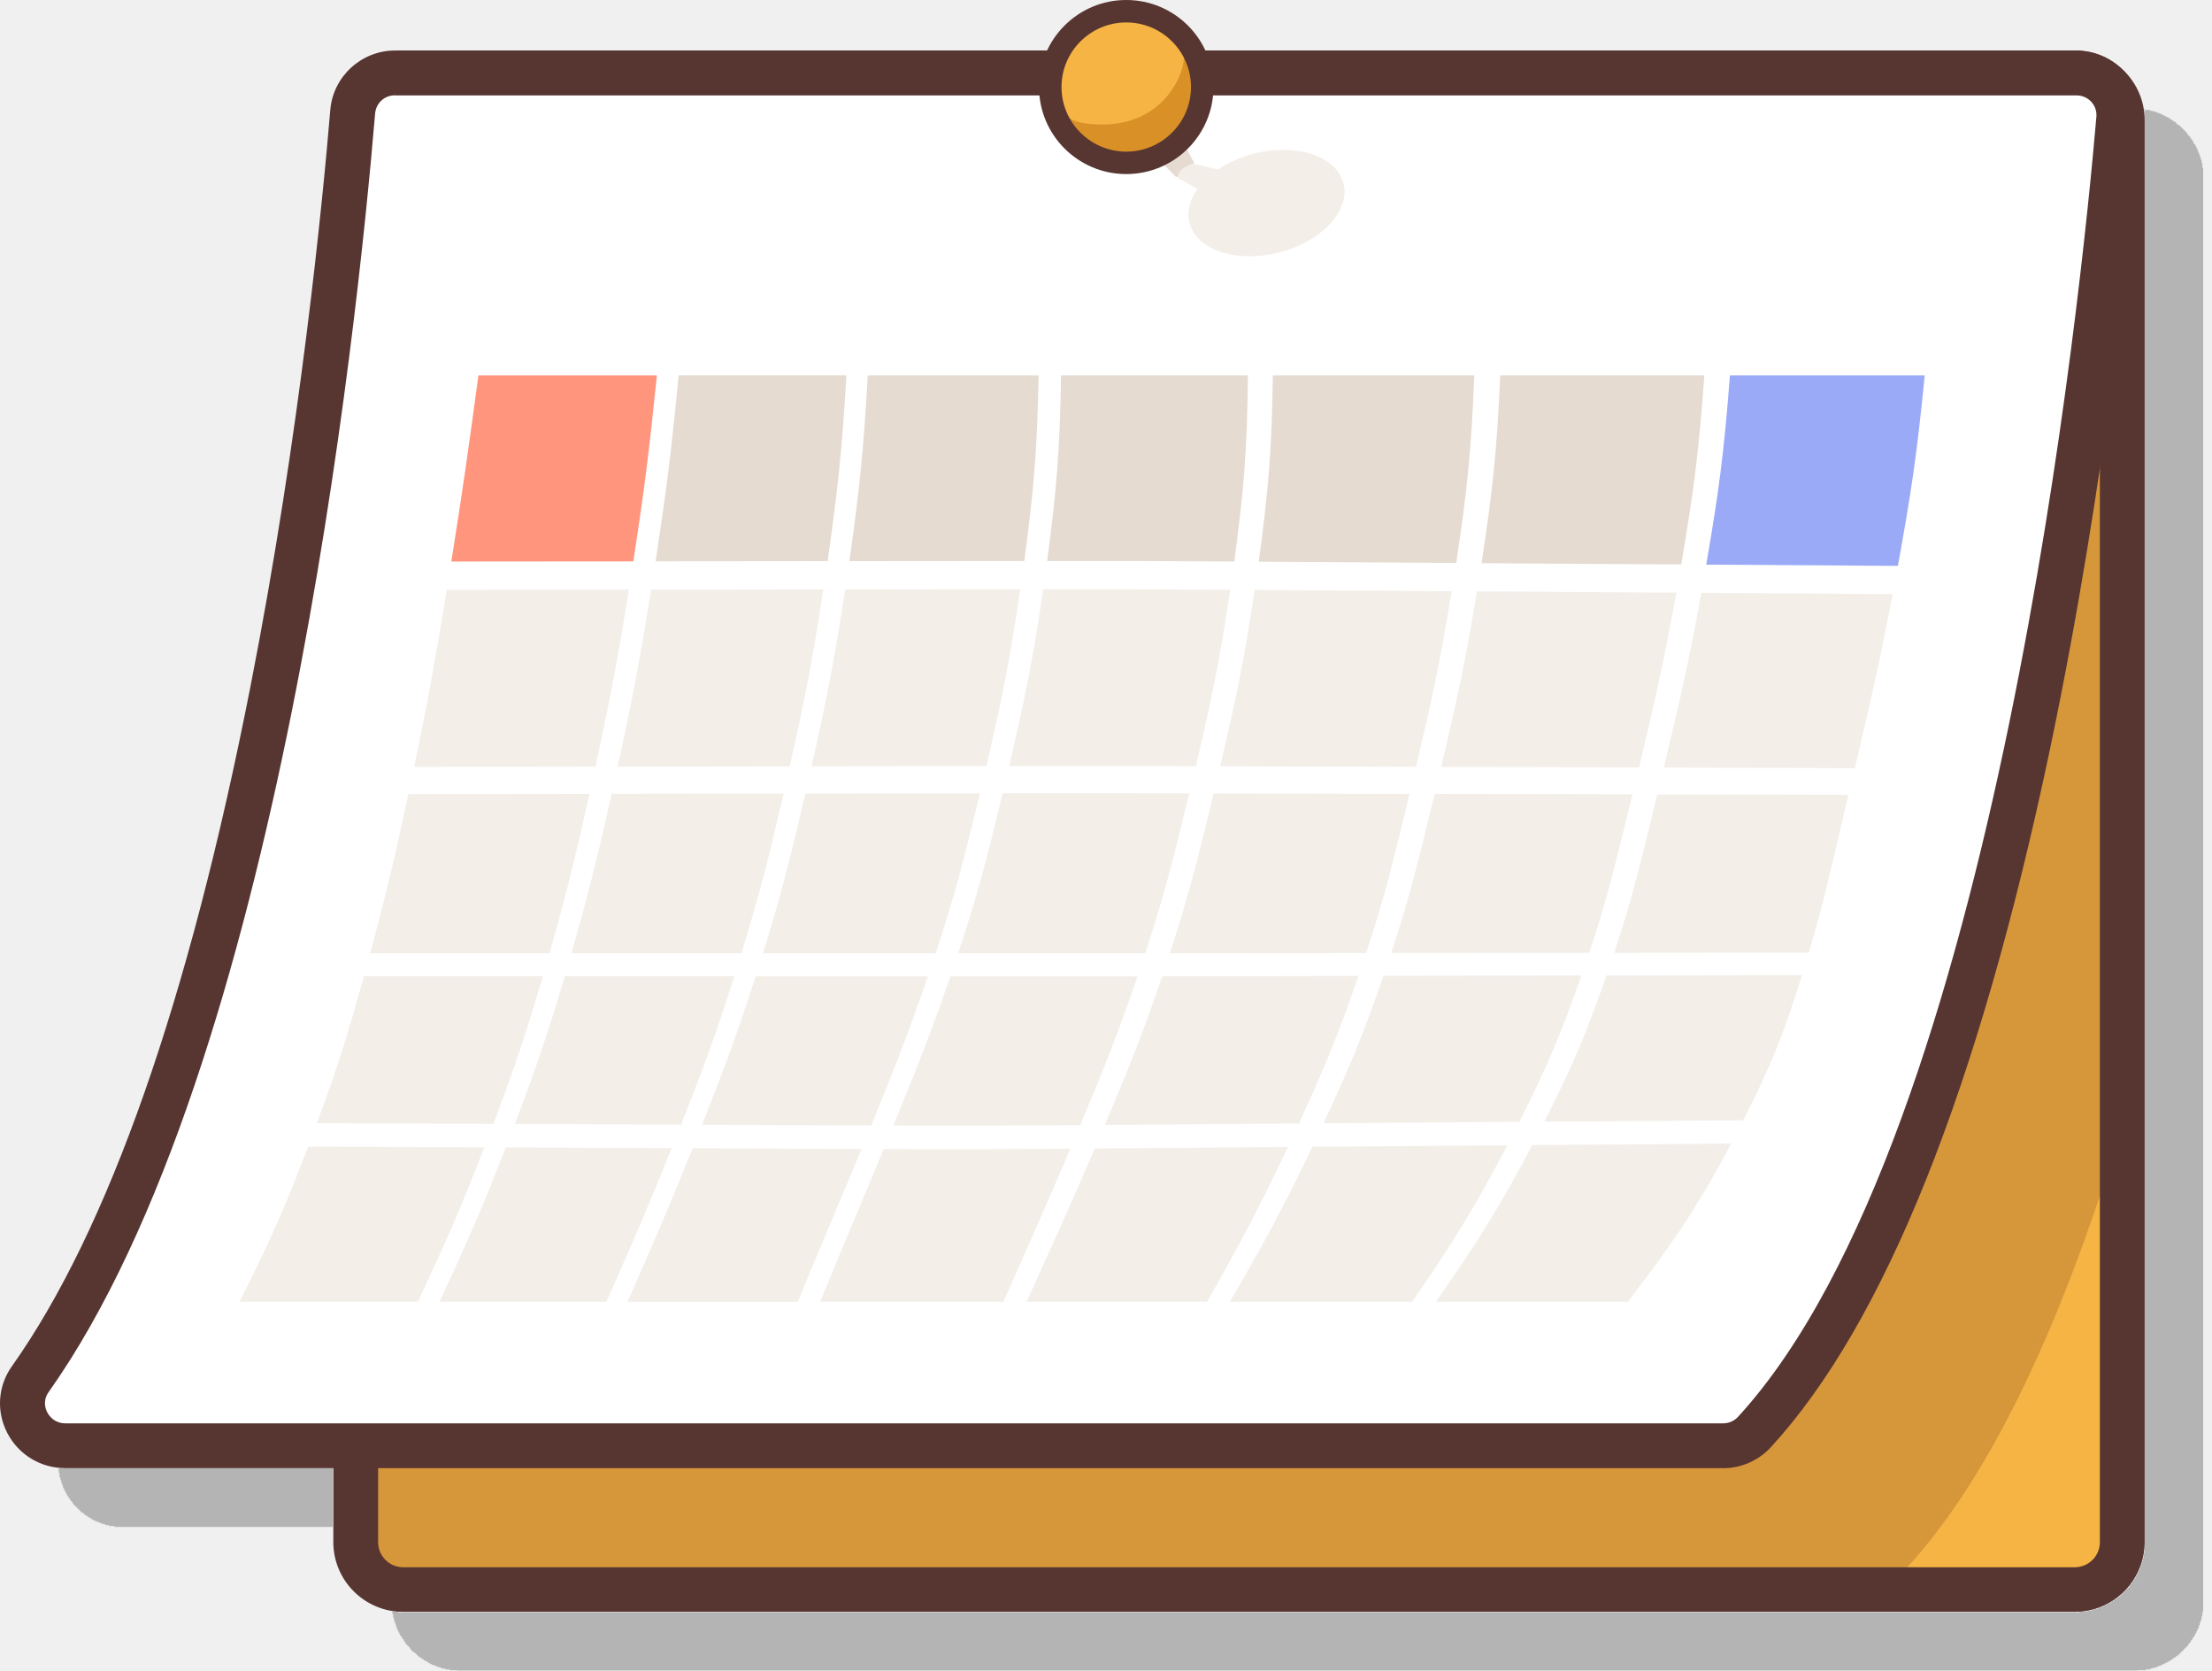
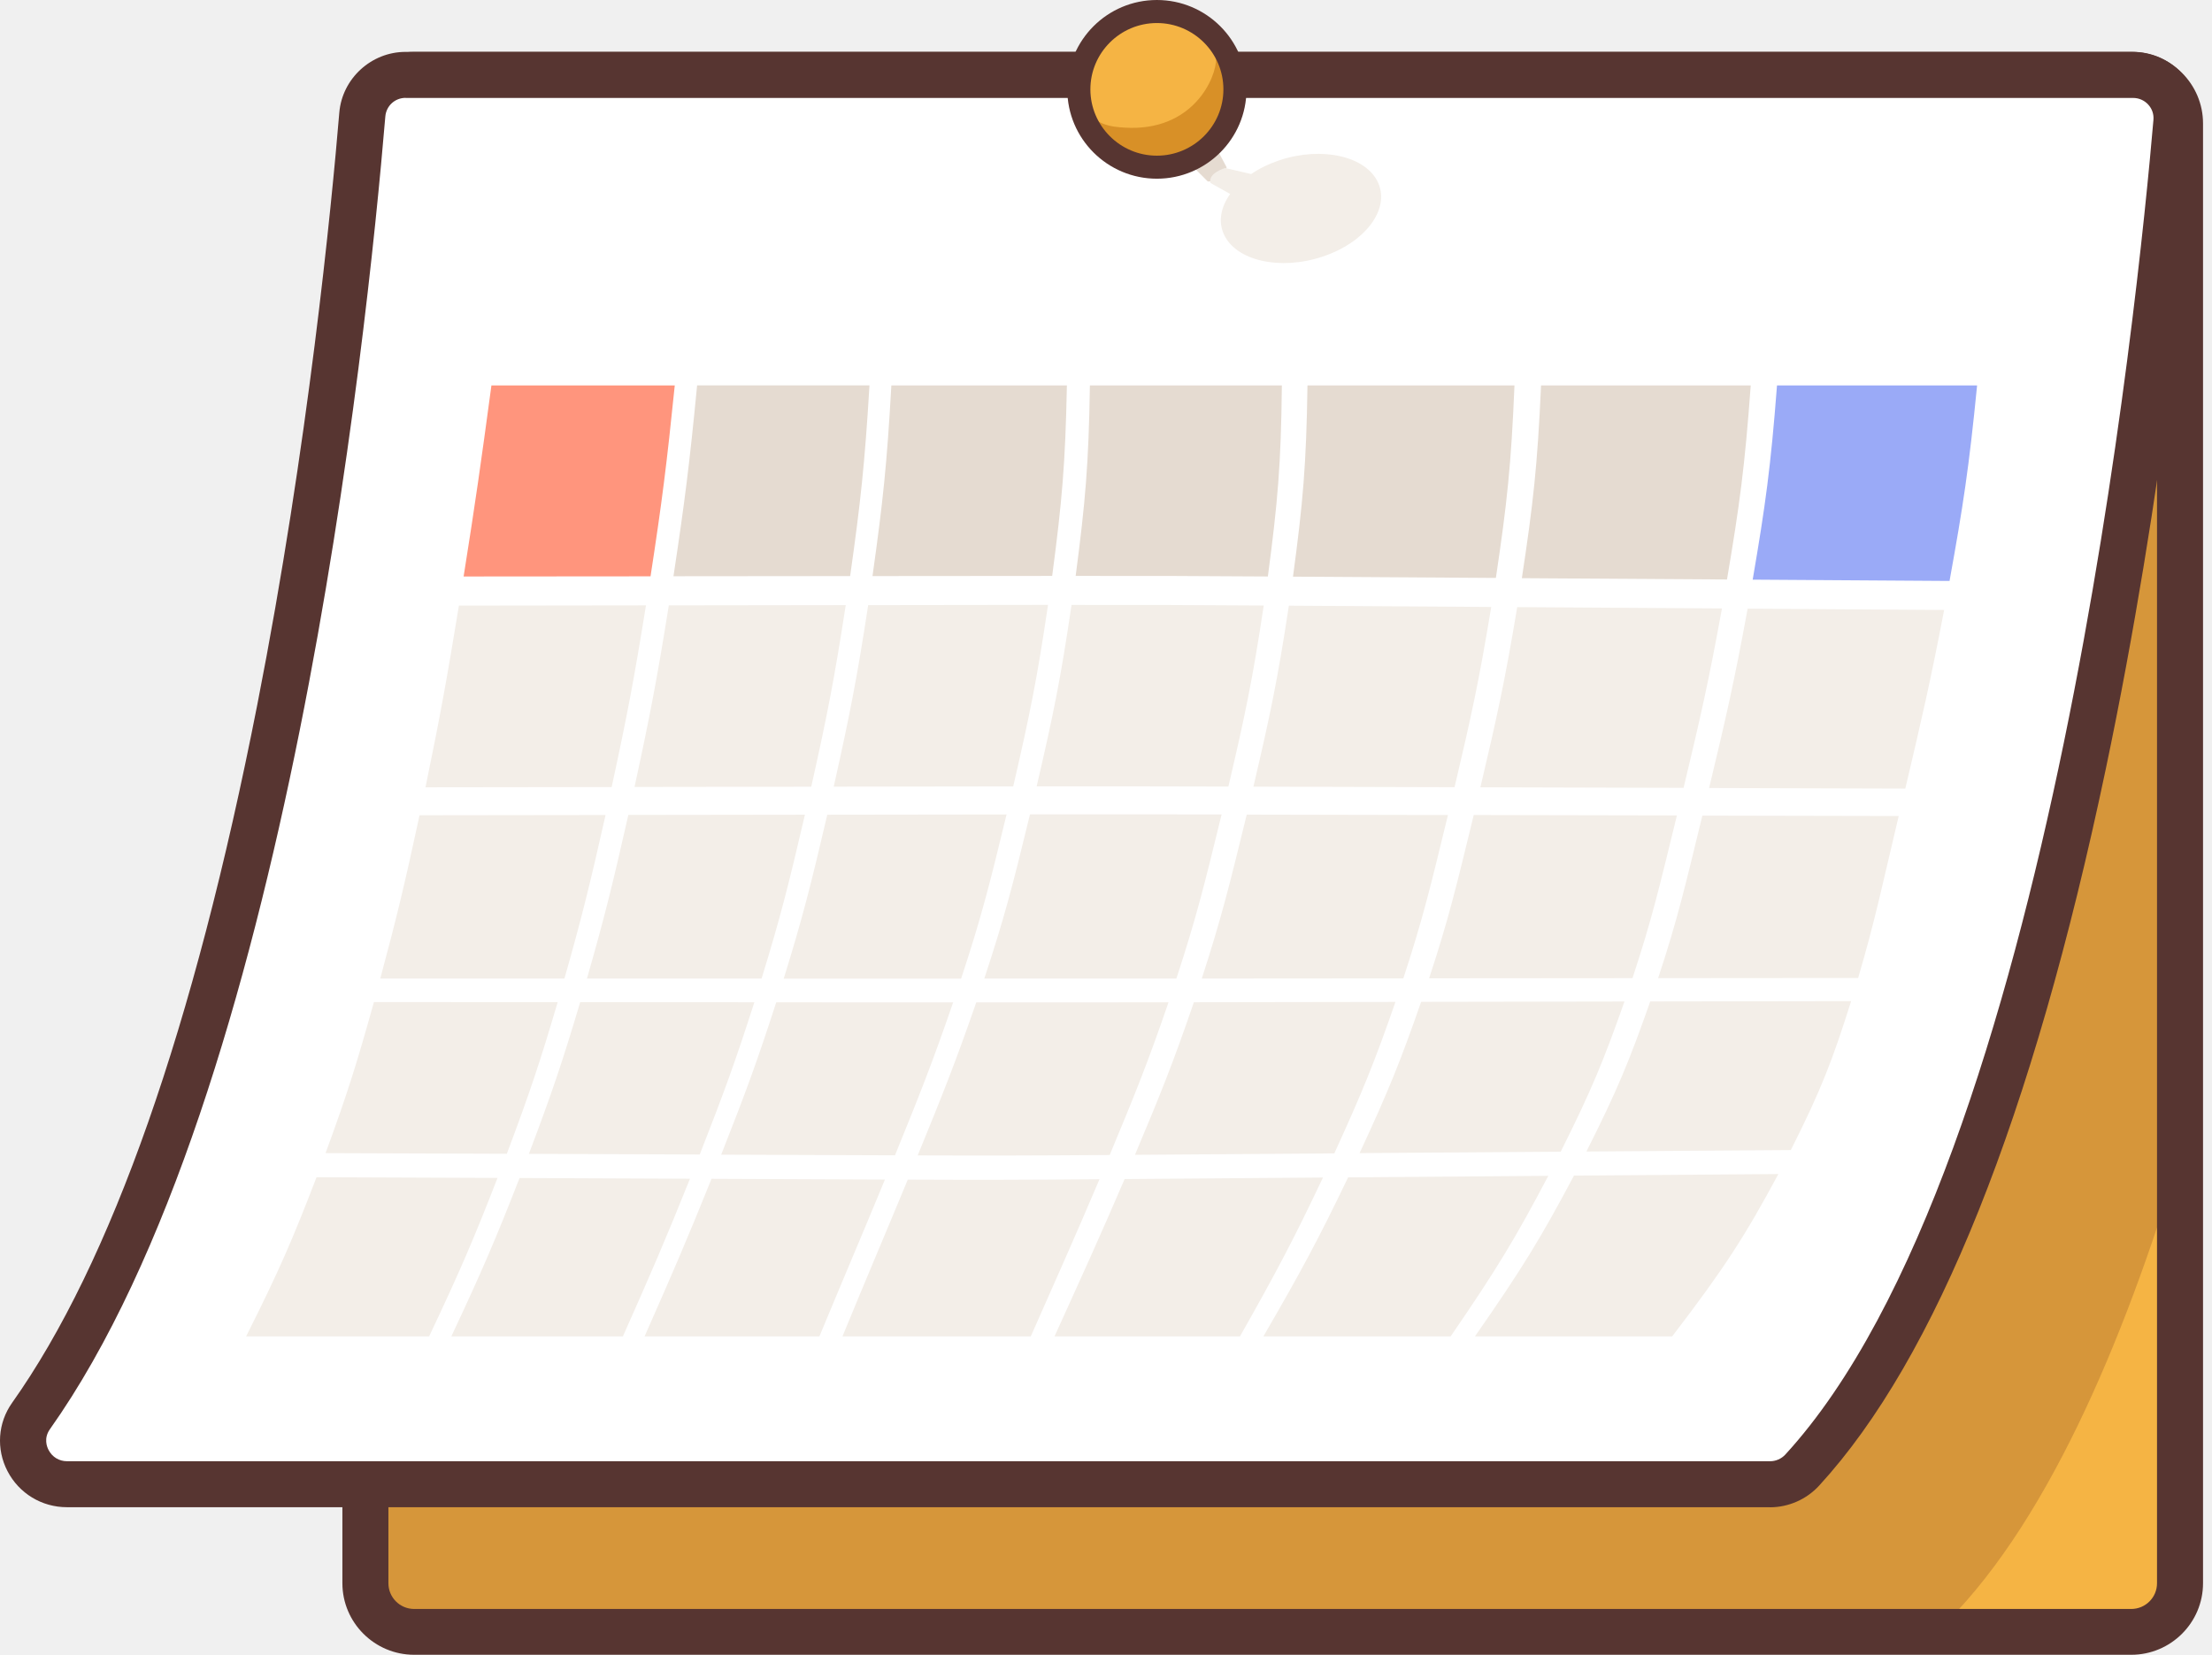
- <svg xmlns="http://www.w3.org/2000/svg" width="151" height="114" viewBox="0 0 151 114" fill="none">
-   <g filter="url(#filter0_d_1450_2350)">
-     <path d="M141.633 4.975H27.525C25.734 4.975 24.283 6.422 24.283 8.208V105.241C24.283 107.027 25.734 108.475 27.525 108.475H141.633C143.423 108.475 144.875 107.027 144.875 105.241V8.208C144.875 6.422 143.423 4.975 141.633 4.975Z" fill="#F5B444" />
-     <path d="M141.628 4.975H27.525C25.736 4.975 24.283 6.424 24.283 8.208V105.241C24.283 107.025 25.736 108.475 27.525 108.475H128.698C135.879 101.737 141.158 89.152 144.875 76.783V8.208C144.875 6.424 143.421 4.975 141.633 4.975H141.628Z" fill="#D6963A" />
-     <path d="M141.628 110H27.525C24.893 110 22.754 107.865 22.754 105.241V8.208C22.754 5.584 24.893 3.449 27.525 3.449H141.633C144.265 3.449 146.404 5.584 146.404 8.208V105.241C146.404 107.865 144.265 110 141.633 110H141.628ZM27.525 6.505C26.579 6.505 25.812 7.271 25.812 8.214V105.246C25.812 106.189 26.579 106.955 27.525 106.955H141.633C142.579 106.955 143.346 106.189 143.346 105.246V8.208C143.346 7.265 142.579 6.5 141.633 6.5H27.525V6.505Z" fill="#573531" />
-     <path d="M119.767 97.722C137.613 78.27 143.443 21.979 144.627 8.095C144.773 6.414 143.438 4.975 141.747 4.975H26.958C25.456 4.975 24.202 6.123 24.078 7.616C23.051 19.904 17.853 71.829 2.06 94.127C0.709 96.029 2.109 98.66 4.448 98.66H117.627C118.443 98.66 119.216 98.32 119.767 97.722Z" fill="white" />
-     <path d="M117.627 100.19H4.443C2.778 100.19 1.266 99.274 0.498 97.792C-0.264 96.326 -0.145 94.585 0.806 93.248C7.393 83.956 12.877 68.337 17.102 46.826C20.49 29.59 22.041 13.577 22.548 7.492C22.738 5.222 24.672 3.449 26.952 3.449H141.747C142.984 3.449 144.167 3.967 145.005 4.878C145.837 5.783 146.258 7.006 146.15 8.23C145.572 15.005 143.805 32.753 139.937 51.138C135.074 74.26 128.666 90.284 120.891 98.757C120.053 99.668 118.864 100.196 117.622 100.196L117.627 100.19ZM26.957 6.505C26.244 6.505 25.666 7.039 25.607 7.745C24.364 22.588 19.085 72.751 3.313 95.011C2.897 95.604 3.113 96.17 3.227 96.385C3.47 96.854 3.929 97.134 4.453 97.134H117.632C118.016 97.134 118.383 96.973 118.643 96.692C136.36 77.381 142.13 19.398 143.108 7.971C143.141 7.589 143.016 7.227 142.757 6.947C142.498 6.667 142.141 6.511 141.757 6.511H26.957V6.505Z" fill="#573531" />
-     <path d="M78.654 10.456L80.264 12.063C80.264 12.063 81.421 12.133 81.513 11.114L80.362 8.947L78.649 10.456H78.654Z" fill="#E5DBD1" />
-     <path d="M76.882 11.114C79.747 11.114 82.069 8.797 82.069 5.94C82.069 3.082 79.747 0.766 76.882 0.766C74.018 0.766 71.695 3.082 71.695 5.94C71.695 8.797 74.018 11.114 76.882 11.114Z" fill="#F5B444" />
-     <mask id="mask0_1450_2350" style="mask-type:luminance" maskUnits="userSpaceOnUse" x="71" y="0" width="12" height="12">
-       <path d="M76.882 11.114C79.747 11.114 82.069 8.797 82.069 5.94C82.069 3.082 79.747 0.766 76.882 0.766C74.018 0.766 71.695 3.082 71.695 5.94C71.695 8.797 74.018 11.114 76.882 11.114Z" fill="white" />
-     </mask>
-     <g mask="url(#mask0_1450_2350)">
-       <path d="M79.692 1.59C79.692 1.59 80.778 2.393 80.816 3.886C80.848 5.158 79.281 8.774 74.737 8.483C73.894 8.429 72.716 8.376 71.695 6.823L73.759 15.625L84.441 6.608L81.891 3.018L79.692 1.601V1.59Z" fill="#D89027" />
-     </g>
-     <path d="M76.882 11.879C73.597 11.879 70.928 9.217 70.928 5.94C70.928 2.663 73.597 0 76.882 0C80.167 0 82.836 2.663 82.836 5.94C82.836 9.217 80.167 11.879 76.882 11.879ZM76.882 1.531C74.445 1.531 72.462 3.509 72.462 5.94C72.462 8.37 74.445 10.348 76.882 10.348C79.319 10.348 81.302 8.37 81.302 5.94C81.302 3.509 79.319 1.531 76.882 1.531Z" fill="#573531" />
-     <path d="M83.139 11.567L81.421 11.168C81.421 11.168 80.259 11.502 80.448 12.165L81.751 12.893C81.14 13.755 80.946 14.704 81.324 15.555C82.107 17.328 85.047 18.002 87.878 17.064C90.715 16.126 92.373 13.933 91.59 12.16C90.806 10.386 87.867 9.713 85.036 10.65C84.328 10.888 83.69 11.2 83.15 11.567H83.139Z" fill="#F3EEE8" />
-     <path d="M43.237 38.311C38.445 38.311 36.002 38.316 30.81 38.321C31.599 33.363 31.956 30.83 32.658 25.623H44.842C44.312 30.83 43.994 33.357 43.232 38.311H43.237Z" fill="#FF957D" />
-     <path d="M56.496 38.294C51.817 38.294 49.515 38.299 44.755 38.305C45.506 33.352 45.825 30.829 46.327 25.617H57.782C57.468 30.824 57.198 33.346 56.496 38.294Z" fill="#E5DBD1" />
-     <path d="M69.917 38.284C65.006 38.284 62.666 38.289 57.982 38.294C58.679 33.347 58.944 30.83 59.236 25.623H70.901C70.798 30.83 70.577 33.347 69.923 38.284H69.917Z" fill="#E5DBD1" />
-     <path d="M84.257 38.321C79.016 38.284 76.439 38.278 71.484 38.284C72.133 33.341 72.349 30.83 72.43 25.623H85.187C85.133 30.867 84.911 33.384 84.257 38.321Z" fill="#E5DBD1" />
-     <path d="M99.403 38.418C93.94 38.381 91.206 38.364 85.927 38.332C86.592 33.395 86.813 30.873 86.889 25.623H100.645C100.424 30.948 100.148 33.481 99.408 38.424L99.403 38.418Z" fill="#E5DBD1" />
-     <path d="M114.774 38.521C109.376 38.483 106.61 38.467 101.136 38.434C101.887 33.492 102.174 30.959 102.411 25.623H116.346C115.952 31.034 115.606 33.578 114.768 38.521H114.774Z" fill="#E5DBD1" />
-     <path d="M129.557 38.618C124.505 38.58 121.852 38.564 116.476 38.532C117.324 33.584 117.676 31.045 118.092 25.623H131.389C130.848 31.121 130.454 33.67 129.557 38.623V38.618Z" fill="#9AAAF7" />
-     <path d="M40.654 52.319C35.867 52.324 33.431 52.33 28.276 52.335C29.254 47.587 29.692 45.183 30.497 40.256C35.689 40.251 38.131 40.246 42.929 40.24C42.135 45.161 41.681 47.565 40.649 52.313L40.654 52.319Z" fill="#F3EEE8" />
-     <path d="M53.919 52.297C49.24 52.302 46.932 52.307 42.167 52.313C43.199 47.565 43.658 45.161 44.447 40.24C49.218 40.234 51.525 40.229 56.204 40.224C55.448 45.139 54.978 47.538 53.913 52.291L53.919 52.297Z" fill="#F3EEE8" />
-     <path d="M67.335 52.276C62.44 52.281 60.095 52.286 55.405 52.292C56.469 47.538 56.945 45.134 57.696 40.224C62.386 40.219 64.731 40.213 69.647 40.208C68.923 45.118 68.437 47.511 67.335 52.27V52.276Z" fill="#F3EEE8" />
-     <path d="M81.632 52.286C76.407 52.27 73.835 52.27 68.891 52.275C69.999 47.516 70.49 45.117 71.209 40.213C76.169 40.207 78.746 40.213 83.982 40.25C83.247 45.155 82.745 47.537 81.632 52.291V52.286Z" fill="#F3EEE8" />
-     <path d="M96.663 52.329C91.255 52.313 88.548 52.308 83.296 52.292C84.409 47.543 84.911 45.161 85.652 40.262C90.925 40.299 93.648 40.316 99.1 40.348C98.295 45.247 97.776 47.613 96.663 52.329Z" fill="#F3EEE8" />
-     <path d="M111.883 52.372C106.529 52.356 103.795 52.351 98.381 52.334C99.494 47.618 100.013 45.252 100.828 40.358C106.286 40.396 109.041 40.412 114.434 40.445C113.542 45.339 113.007 47.683 111.883 52.372Z" fill="#F3EEE8" />
-     <path d="M126.618 52.421C121.555 52.405 118.913 52.399 113.58 52.383C114.704 47.699 115.244 45.349 116.141 40.461C121.506 40.499 124.154 40.515 129.2 40.547C128.26 45.436 127.715 47.764 126.618 52.421Z" fill="#F3EEE8" />
-     <path d="M37.51 65.049C32.776 65.049 30.372 65.049 25.271 65.049C26.341 61.066 26.865 58.915 27.881 54.194C33.025 54.188 35.456 54.183 40.243 54.178C39.179 58.91 38.644 61.055 37.51 65.049Z" fill="#F3EEE8" />
-     <path d="M50.618 65.049C45.993 65.049 43.712 65.049 39.006 65.049C40.152 61.055 40.687 58.905 41.757 54.172C46.511 54.167 48.818 54.162 53.492 54.156C52.39 58.894 51.844 61.044 50.612 65.049H50.618Z" fill="#F3EEE8" />
-     <path d="M63.872 65.055C59.03 65.055 56.718 65.055 52.082 65.055C53.325 61.05 53.87 58.9 54.978 54.157C59.663 54.151 62.002 54.146 66.892 54.141C65.746 58.889 65.195 61.039 63.872 65.055Z" fill="#F3EEE8" />
-     <path d="M78.185 65.049C72.906 65.049 70.296 65.049 65.412 65.049C66.741 61.029 67.297 58.883 68.448 54.135C73.381 54.13 75.959 54.135 81.183 54.14C80.027 58.878 79.492 61.034 78.179 65.044L78.185 65.049Z" fill="#F3EEE8" />
-     <path d="M93.259 65.039C87.856 65.039 85.16 65.044 79.865 65.049C81.167 61.039 81.696 58.884 82.853 54.151C88.11 54.162 90.817 54.167 96.225 54.178C95.08 58.884 94.567 61.05 93.259 65.039Z" fill="#F3EEE8" />
-     <path d="M108.485 65.022C103.098 65.022 100.375 65.027 94.972 65.033C96.285 61.05 96.793 58.883 97.938 54.178C103.352 54.188 106.08 54.194 111.44 54.205C110.295 58.883 109.798 61.06 108.49 65.017L108.485 65.022Z" fill="#F3EEE8" />
-     <path d="M123.489 65.011C118.248 65.011 115.574 65.017 110.192 65.022C111.5 61.066 111.992 58.889 113.132 54.216C118.47 54.227 121.107 54.232 126.18 54.243C125.073 58.889 124.64 61.077 123.484 65.011H123.489Z" fill="#F3EEE8" />
-     <path d="M33.679 76.697C29.043 76.68 26.682 76.67 21.635 76.653C23.132 72.579 23.737 70.595 24.85 66.612C29.94 66.612 32.339 66.612 37.061 66.618C35.878 70.617 35.219 72.611 33.679 76.702V76.697Z" fill="#F3EEE8" />
-     <path d="M46.495 76.745C41.978 76.728 39.752 76.718 35.148 76.701C36.694 72.616 37.364 70.616 38.558 66.617C43.248 66.617 45.522 66.617 50.131 66.623C48.845 70.638 48.105 72.648 46.5 76.75L46.495 76.745Z" fill="#F3EEE8" />
-     <path d="M59.474 76.799C54.719 76.783 52.455 76.772 47.927 76.756C49.543 72.66 50.288 70.639 51.585 66.629C56.205 66.629 58.512 66.629 63.342 66.634C61.954 70.66 61.149 72.692 59.474 76.805V76.799Z" fill="#F3EEE8" />
-     <path d="M73.743 76.778C68.453 76.816 65.79 76.821 60.986 76.805C62.667 72.698 63.483 70.66 64.877 66.634C69.75 66.634 72.371 66.634 77.655 66.629C76.272 70.65 75.456 72.676 73.743 76.783V76.778Z" fill="#F3EEE8" />
-     <path d="M88.667 76.67C83.356 76.707 80.708 76.729 75.424 76.767C77.153 72.665 77.963 70.638 79.341 66.623C84.647 66.612 87.338 66.612 92.735 66.602C91.352 70.59 90.542 72.584 88.672 76.67H88.667Z" fill="#F3EEE8" />
-     <path d="M103.719 76.556C98.338 76.594 95.674 76.615 90.352 76.653C92.249 72.568 93.059 70.579 94.442 66.596C99.845 66.585 102.563 66.585 107.955 66.574C106.561 70.53 105.756 72.492 103.719 76.556Z" fill="#F3EEE8" />
-     <path d="M119.01 76.449C113.526 76.487 110.814 76.508 105.427 76.546C107.475 72.482 108.28 70.525 109.668 66.569C115.055 66.559 117.74 66.559 123.019 66.548C121.777 70.472 121.053 72.396 119.01 76.449Z" fill="#F3EEE8" />
-     <path d="M28.519 88.834H16.356C18.561 84.452 19.458 82.361 21.035 78.254C26.077 78.275 28.432 78.281 33.063 78.302C31.464 82.415 30.567 84.501 28.519 88.834Z" fill="#F3EEE8" />
-     <path d="M41.4 88.834H29.994C32.026 84.506 32.923 82.42 34.527 78.308C39.125 78.329 41.346 78.335 45.852 78.356C44.199 82.474 43.297 84.56 41.395 88.834H41.4Z" fill="#F3EEE8" />
-     <path d="M54.459 88.835H42.837C44.723 84.566 45.625 82.48 47.284 78.362C51.801 78.384 54.059 78.389 58.809 78.411C57.106 82.534 56.204 84.615 54.454 88.835H54.459Z" fill="#F3EEE8" />
-     <path d="M68.502 88.834H55.988C57.717 84.625 58.62 82.539 60.327 78.416C65.125 78.437 67.794 78.432 73.067 78.389C71.317 82.512 70.371 84.592 68.502 88.834Z" fill="#F3EEE8" />
-     <path d="M82.404 88.834H70.079C72.008 84.581 72.964 82.496 74.737 78.378C80.005 78.335 82.636 78.319 87.92 78.275C85.97 82.388 84.867 84.479 82.404 88.834Z" fill="#F3EEE8" />
-     <path d="M96.409 88.834H83.96C86.495 84.468 87.613 82.377 89.591 78.264C94.88 78.221 97.533 78.205 102.893 78.162C100.732 82.269 99.473 84.366 96.404 88.834H96.409Z" fill="#F3EEE8" />
-     <path d="M111.122 88.834H98.019C101.147 84.35 102.423 82.253 104.6 78.146C109.971 78.103 112.683 78.087 118.183 78.044C115.979 82.14 114.639 84.248 111.127 88.834H111.122Z" fill="#F3EEE8" />
+ <svg xmlns="http://www.w3.org/2000/svg" width="147" height="110" viewBox="0 0 147 110" fill="none">
+   <path d="M141.633 4.975H27.525C25.734 4.975 24.283 6.422 24.283 8.208V105.241C24.283 107.027 25.734 108.475 27.525 108.475H141.633C143.423 108.475 144.875 107.027 144.875 105.241V8.208C144.875 6.422 143.423 4.975 141.633 4.975Z" fill="#F5B444" />
+   <path d="M141.628 4.975H27.525C25.736 4.975 24.283 6.424 24.283 8.208V105.241C24.283 107.025 25.736 108.475 27.525 108.475H128.698C135.879 101.737 141.158 89.152 144.875 76.783V8.208C144.875 6.424 143.421 4.975 141.633 4.975H141.628Z" fill="#D6963A" />
+   <path d="M141.628 110H27.525C24.893 110 22.754 107.865 22.754 105.241V8.208C22.754 5.584 24.893 3.449 27.525 3.449H141.633C144.265 3.449 146.404 5.584 146.404 8.208V105.241C146.404 107.865 144.265 110 141.633 110H141.628ZM27.525 6.505C26.579 6.505 25.812 7.271 25.812 8.214V105.246C25.812 106.189 26.579 106.955 27.525 106.955H141.633C142.579 106.955 143.346 106.189 143.346 105.246V8.208C143.346 7.265 142.579 6.5 141.633 6.5H27.525V6.505Z" fill="#573531" />
+   <path d="M119.767 97.722C137.613 78.27 143.443 21.979 144.627 8.095C144.773 6.414 143.438 4.975 141.747 4.975H26.958C25.456 4.975 24.202 6.123 24.078 7.616C23.051 19.904 17.853 71.829 2.06 94.127C0.709 96.029 2.109 98.66 4.448 98.66H117.627C118.443 98.66 119.216 98.32 119.767 97.722Z" fill="white" />
+   <path d="M117.627 100.19H4.443C2.778 100.19 1.266 99.274 0.498 97.792C-0.264 96.326 -0.145 94.585 0.806 93.248C7.393 83.956 12.877 68.337 17.102 46.826C20.49 29.59 22.041 13.577 22.548 7.492C22.738 5.222 24.672 3.449 26.952 3.449H141.747C142.984 3.449 144.167 3.967 145.005 4.878C145.837 5.783 146.258 7.006 146.15 8.23C145.572 15.005 143.805 32.753 139.937 51.138C135.074 74.26 128.666 90.284 120.891 98.757C120.053 99.668 118.864 100.196 117.622 100.196L117.627 100.19ZM26.957 6.505C26.244 6.505 25.666 7.039 25.607 7.745C24.364 22.588 19.085 72.751 3.313 95.011C2.897 95.604 3.113 96.17 3.227 96.385C3.47 96.854 3.929 97.134 4.453 97.134H117.632C118.016 97.134 118.383 96.973 118.643 96.692C136.36 77.381 142.13 19.398 143.108 7.971C143.141 7.589 143.016 7.227 142.757 6.947C142.498 6.667 142.141 6.511 141.757 6.511H26.957V6.505Z" fill="#573531" />
+   <path d="M78.654 10.456L80.264 12.063C80.264 12.063 81.421 12.133 81.513 11.114L80.362 8.947L78.649 10.456H78.654Z" fill="#E5DBD1" />
+   <path d="M76.882 11.114C79.747 11.114 82.069 8.797 82.069 5.94C82.069 3.082 79.747 0.766 76.882 0.766C74.018 0.766 71.695 3.082 71.695 5.94C71.695 8.797 74.018 11.114 76.882 11.114Z" fill="#F5B444" />
+   <mask id="mask0_1519_5334" style="mask-type:luminance" maskUnits="userSpaceOnUse" x="71" y="0" width="12" height="12">
+     <path d="M76.882 11.114C79.747 11.114 82.069 8.797 82.069 5.94C82.069 3.082 79.747 0.766 76.882 0.766C74.018 0.766 71.695 3.082 71.695 5.94C71.695 8.797 74.018 11.114 76.882 11.114Z" fill="white" />
+   </mask>
+   <g mask="url(#mask0_1519_5334)">
+     <path d="M79.692 1.59C79.692 1.59 80.778 2.393 80.816 3.886C80.848 5.158 79.281 8.774 74.737 8.483C73.894 8.429 72.716 8.376 71.695 6.823L73.759 15.625L84.441 6.608L81.891 3.018L79.692 1.601V1.59Z" fill="#D89027" />
  </g>
-   <defs>
-     <filter id="filter0_d_1450_2350" x="0" y="0" width="150.404" height="114" filterUnits="userSpaceOnUse" color-interpolation-filters="sRGB">
-       <feFlood flood-opacity="0" result="BackgroundImageFix" />
-       <feColorMatrix in="SourceAlpha" type="matrix" values="0 0 0 0 0 0 0 0 0 0 0 0 0 0 0 0 0 0 127 0" result="hardAlpha" />
-       <feOffset dx="4" dy="4" />
-       <feComposite in2="hardAlpha" operator="out" />
-       <feColorMatrix type="matrix" values="0 0 0 0 0 0 0 0 0 0 0 0 0 0 0 0 0 0 0.25 0" />
-       <feBlend mode="normal" in2="BackgroundImageFix" result="effect1_dropShadow_1450_2350" />
-       <feBlend mode="normal" in="SourceGraphic" in2="effect1_dropShadow_1450_2350" result="shape" />
-     </filter>
-   </defs>
+   <path d="M76.882 11.879C73.597 11.879 70.928 9.217 70.928 5.94C70.928 2.663 73.597 0 76.882 0C80.167 0 82.836 2.663 82.836 5.94C82.836 9.217 80.167 11.879 76.882 11.879ZM76.882 1.531C74.445 1.531 72.462 3.509 72.462 5.94C72.462 8.37 74.445 10.348 76.882 10.348C79.319 10.348 81.302 8.37 81.302 5.94C81.302 3.509 79.319 1.531 76.882 1.531Z" fill="#573531" />
+   <path d="M83.139 11.567L81.421 11.168C81.421 11.168 80.259 11.502 80.448 12.165L81.751 12.893C81.14 13.755 80.946 14.704 81.324 15.555C82.107 17.328 85.047 18.002 87.878 17.064C90.715 16.126 92.373 13.933 91.59 12.16C90.806 10.386 87.867 9.713 85.036 10.65C84.328 10.888 83.69 11.2 83.15 11.567H83.139Z" fill="#F3EEE8" />
+   <path d="M43.237 38.311C38.445 38.311 36.002 38.316 30.81 38.321C31.599 33.363 31.956 30.83 32.658 25.623H44.842C44.312 30.83 43.994 33.357 43.232 38.311H43.237Z" fill="#FF957D" />
+   <path d="M56.496 38.294C51.817 38.294 49.515 38.299 44.755 38.305C45.506 33.352 45.825 30.829 46.327 25.617H57.782C57.468 30.824 57.198 33.346 56.496 38.294Z" fill="#E5DBD1" />
+   <path d="M69.917 38.284C65.006 38.284 62.666 38.289 57.982 38.294C58.679 33.347 58.944 30.83 59.236 25.623H70.901C70.798 30.83 70.577 33.347 69.923 38.284H69.917Z" fill="#E5DBD1" />
+   <path d="M84.257 38.321C79.016 38.284 76.439 38.278 71.484 38.284C72.133 33.341 72.349 30.83 72.43 25.623H85.187C85.133 30.867 84.911 33.384 84.257 38.321Z" fill="#E5DBD1" />
+   <path d="M99.403 38.418C93.94 38.381 91.206 38.364 85.927 38.332C86.592 33.395 86.813 30.873 86.889 25.623H100.645C100.424 30.948 100.148 33.481 99.408 38.424L99.403 38.418Z" fill="#E5DBD1" />
+   <path d="M114.774 38.521C109.376 38.483 106.61 38.467 101.136 38.434C101.887 33.492 102.174 30.959 102.411 25.623H116.346C115.952 31.034 115.606 33.578 114.768 38.521H114.774Z" fill="#E5DBD1" />
+   <path d="M129.557 38.618C124.505 38.58 121.852 38.564 116.476 38.532C117.324 33.584 117.676 31.045 118.092 25.623H131.389C130.848 31.121 130.454 33.67 129.557 38.623V38.618Z" fill="#9AAAF7" />
+   <path d="M40.654 52.319C35.867 52.324 33.431 52.33 28.276 52.335C29.254 47.587 29.692 45.183 30.497 40.256C35.689 40.251 38.131 40.246 42.929 40.24C42.135 45.161 41.681 47.565 40.649 52.313L40.654 52.319Z" fill="#F3EEE8" />
+   <path d="M53.919 52.297C49.24 52.302 46.932 52.307 42.167 52.313C43.199 47.565 43.658 45.161 44.447 40.24C49.218 40.234 51.525 40.229 56.204 40.224C55.448 45.139 54.978 47.538 53.913 52.291L53.919 52.297Z" fill="#F3EEE8" />
+   <path d="M67.335 52.276C62.44 52.281 60.095 52.286 55.405 52.292C56.469 47.538 56.945 45.134 57.696 40.224C62.386 40.219 64.731 40.213 69.647 40.208C68.923 45.118 68.437 47.511 67.335 52.27V52.276Z" fill="#F3EEE8" />
+   <path d="M81.632 52.286C76.407 52.27 73.835 52.27 68.891 52.275C69.999 47.516 70.49 45.117 71.209 40.213C76.169 40.207 78.746 40.213 83.982 40.25C83.247 45.155 82.745 47.537 81.632 52.291V52.286Z" fill="#F3EEE8" />
+   <path d="M96.663 52.329C91.255 52.313 88.548 52.308 83.296 52.292C84.409 47.543 84.911 45.161 85.652 40.262C90.925 40.299 93.648 40.316 99.1 40.348C98.295 45.247 97.776 47.613 96.663 52.329Z" fill="#F3EEE8" />
+   <path d="M111.883 52.372C106.529 52.356 103.795 52.351 98.381 52.334C99.494 47.618 100.013 45.252 100.828 40.358C106.286 40.396 109.041 40.412 114.434 40.445C113.542 45.339 113.007 47.683 111.883 52.372Z" fill="#F3EEE8" />
+   <path d="M126.618 52.421C121.555 52.405 118.913 52.399 113.58 52.383C114.704 47.699 115.244 45.349 116.141 40.461C121.506 40.499 124.154 40.515 129.2 40.547C128.26 45.436 127.715 47.764 126.618 52.421Z" fill="#F3EEE8" />
+   <path d="M37.51 65.049C32.776 65.049 30.372 65.049 25.271 65.049C26.341 61.066 26.865 58.915 27.881 54.194C33.025 54.188 35.456 54.183 40.243 54.178C39.179 58.91 38.644 61.055 37.51 65.049Z" fill="#F3EEE8" />
+   <path d="M50.618 65.049C45.993 65.049 43.712 65.049 39.006 65.049C40.152 61.055 40.687 58.905 41.757 54.172C46.511 54.167 48.818 54.162 53.492 54.156C52.39 58.894 51.844 61.044 50.612 65.049H50.618Z" fill="#F3EEE8" />
+   <path d="M63.872 65.055C59.03 65.055 56.718 65.055 52.082 65.055C53.325 61.05 53.87 58.9 54.978 54.157C59.663 54.151 62.002 54.146 66.892 54.141C65.746 58.889 65.195 61.039 63.872 65.055Z" fill="#F3EEE8" />
+   <path d="M78.185 65.049C72.906 65.049 70.296 65.049 65.412 65.049C66.741 61.029 67.297 58.883 68.448 54.135C73.381 54.13 75.959 54.135 81.183 54.14C80.027 58.878 79.492 61.034 78.179 65.044L78.185 65.049Z" fill="#F3EEE8" />
+   <path d="M93.259 65.039C87.856 65.039 85.16 65.044 79.865 65.049C81.167 61.039 81.696 58.884 82.853 54.151C88.11 54.162 90.817 54.167 96.225 54.178C95.08 58.884 94.567 61.05 93.259 65.039Z" fill="#F3EEE8" />
+   <path d="M108.485 65.022C103.098 65.022 100.375 65.027 94.972 65.033C96.285 61.05 96.793 58.883 97.938 54.178C103.352 54.188 106.08 54.194 111.44 54.205C110.295 58.883 109.798 61.06 108.49 65.017L108.485 65.022Z" fill="#F3EEE8" />
+   <path d="M123.489 65.011C118.248 65.011 115.574 65.017 110.192 65.022C111.5 61.066 111.992 58.889 113.132 54.216C118.47 54.227 121.107 54.232 126.18 54.243C125.073 58.889 124.64 61.077 123.484 65.011H123.489Z" fill="#F3EEE8" />
+   <path d="M33.679 76.697C29.043 76.68 26.682 76.67 21.635 76.653C23.132 72.579 23.737 70.595 24.85 66.612C29.94 66.612 32.339 66.612 37.061 66.618C35.878 70.617 35.219 72.611 33.679 76.702V76.697Z" fill="#F3EEE8" />
+   <path d="M46.495 76.745C41.978 76.728 39.752 76.718 35.148 76.701C36.694 72.616 37.364 70.616 38.558 66.617C43.248 66.617 45.522 66.617 50.131 66.623C48.845 70.638 48.105 72.648 46.5 76.75L46.495 76.745Z" fill="#F3EEE8" />
+   <path d="M59.474 76.799C54.719 76.783 52.455 76.772 47.927 76.756C49.543 72.66 50.288 70.639 51.585 66.629C56.205 66.629 58.512 66.629 63.342 66.634C61.954 70.66 61.149 72.692 59.474 76.805V76.799Z" fill="#F3EEE8" />
+   <path d="M73.743 76.778C68.453 76.816 65.79 76.821 60.986 76.805C62.667 72.698 63.483 70.66 64.877 66.634C69.75 66.634 72.371 66.634 77.655 66.629C76.272 70.65 75.456 72.676 73.743 76.783V76.778Z" fill="#F3EEE8" />
+   <path d="M88.667 76.67C83.356 76.707 80.708 76.729 75.424 76.767C77.153 72.665 77.963 70.638 79.341 66.623C84.647 66.612 87.338 66.612 92.735 66.602C91.352 70.59 90.542 72.584 88.672 76.67H88.667Z" fill="#F3EEE8" />
+   <path d="M103.719 76.556C98.338 76.594 95.674 76.615 90.352 76.653C92.249 72.568 93.059 70.579 94.442 66.596C99.845 66.585 102.563 66.585 107.955 66.574C106.561 70.53 105.756 72.492 103.719 76.556Z" fill="#F3EEE8" />
+   <path d="M119.01 76.449C113.526 76.487 110.814 76.508 105.427 76.546C107.475 72.482 108.28 70.525 109.668 66.569C115.055 66.559 117.74 66.559 123.019 66.548C121.777 70.472 121.053 72.396 119.01 76.449Z" fill="#F3EEE8" />
+   <path d="M28.519 88.834H16.356C18.561 84.452 19.458 82.361 21.035 78.254C26.077 78.275 28.432 78.281 33.063 78.302C31.464 82.415 30.567 84.501 28.519 88.834Z" fill="#F3EEE8" />
+   <path d="M41.4 88.834H29.994C32.026 84.506 32.923 82.42 34.527 78.308C39.125 78.329 41.346 78.335 45.852 78.356C44.199 82.474 43.297 84.56 41.395 88.834H41.4Z" fill="#F3EEE8" />
+   <path d="M54.459 88.835H42.837C44.723 84.566 45.625 82.48 47.284 78.362C51.801 78.384 54.059 78.389 58.809 78.411C57.106 82.534 56.204 84.615 54.454 88.835H54.459Z" fill="#F3EEE8" />
+   <path d="M68.502 88.834H55.988C57.717 84.625 58.62 82.539 60.327 78.416C65.125 78.437 67.794 78.432 73.067 78.389C71.317 82.512 70.371 84.592 68.502 88.834Z" fill="#F3EEE8" />
+   <path d="M82.404 88.834H70.079C72.008 84.581 72.964 82.496 74.737 78.378C80.005 78.335 82.636 78.319 87.92 78.275C85.97 82.388 84.867 84.479 82.404 88.834Z" fill="#F3EEE8" />
+   <path d="M96.409 88.834H83.96C86.495 84.468 87.613 82.377 89.591 78.264C94.88 78.221 97.533 78.205 102.893 78.162C100.732 82.269 99.473 84.366 96.404 88.834H96.409Z" fill="#F3EEE8" />
+   <path d="M111.122 88.834H98.019C101.147 84.35 102.423 82.253 104.6 78.146C109.971 78.103 112.683 78.087 118.183 78.044C115.979 82.14 114.639 84.248 111.127 88.834H111.122Z" fill="#F3EEE8" />
</svg>
